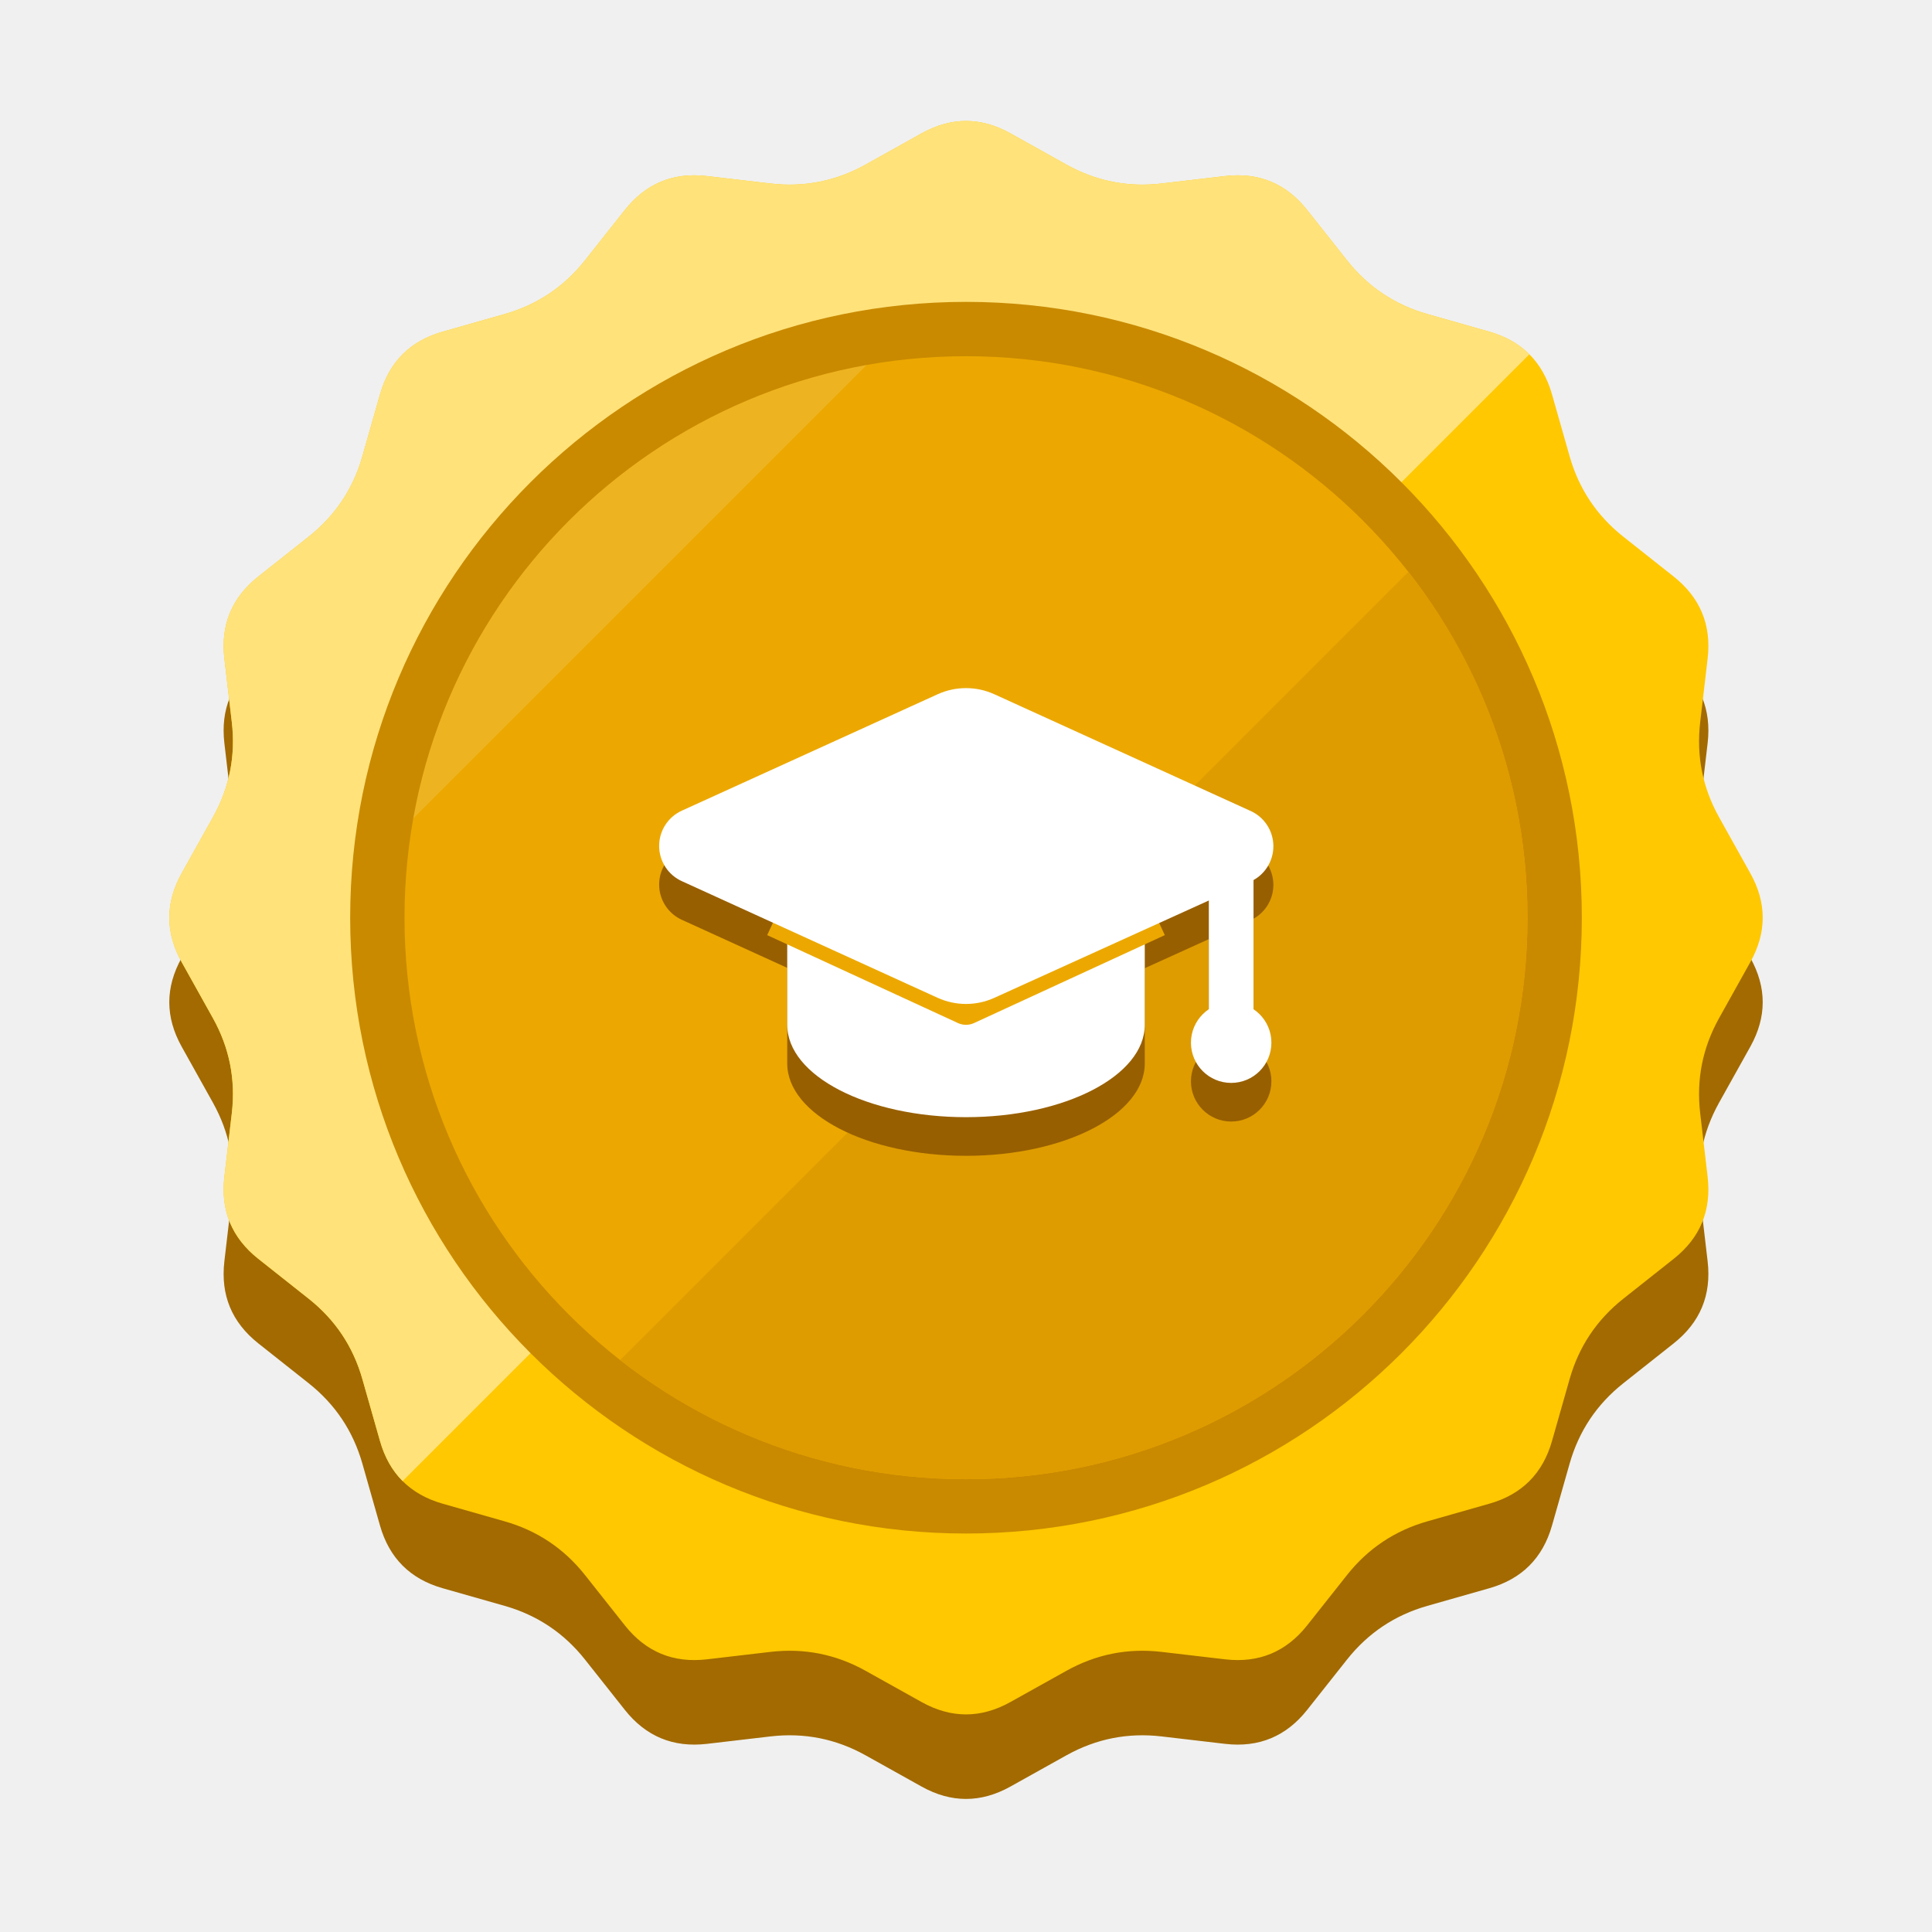
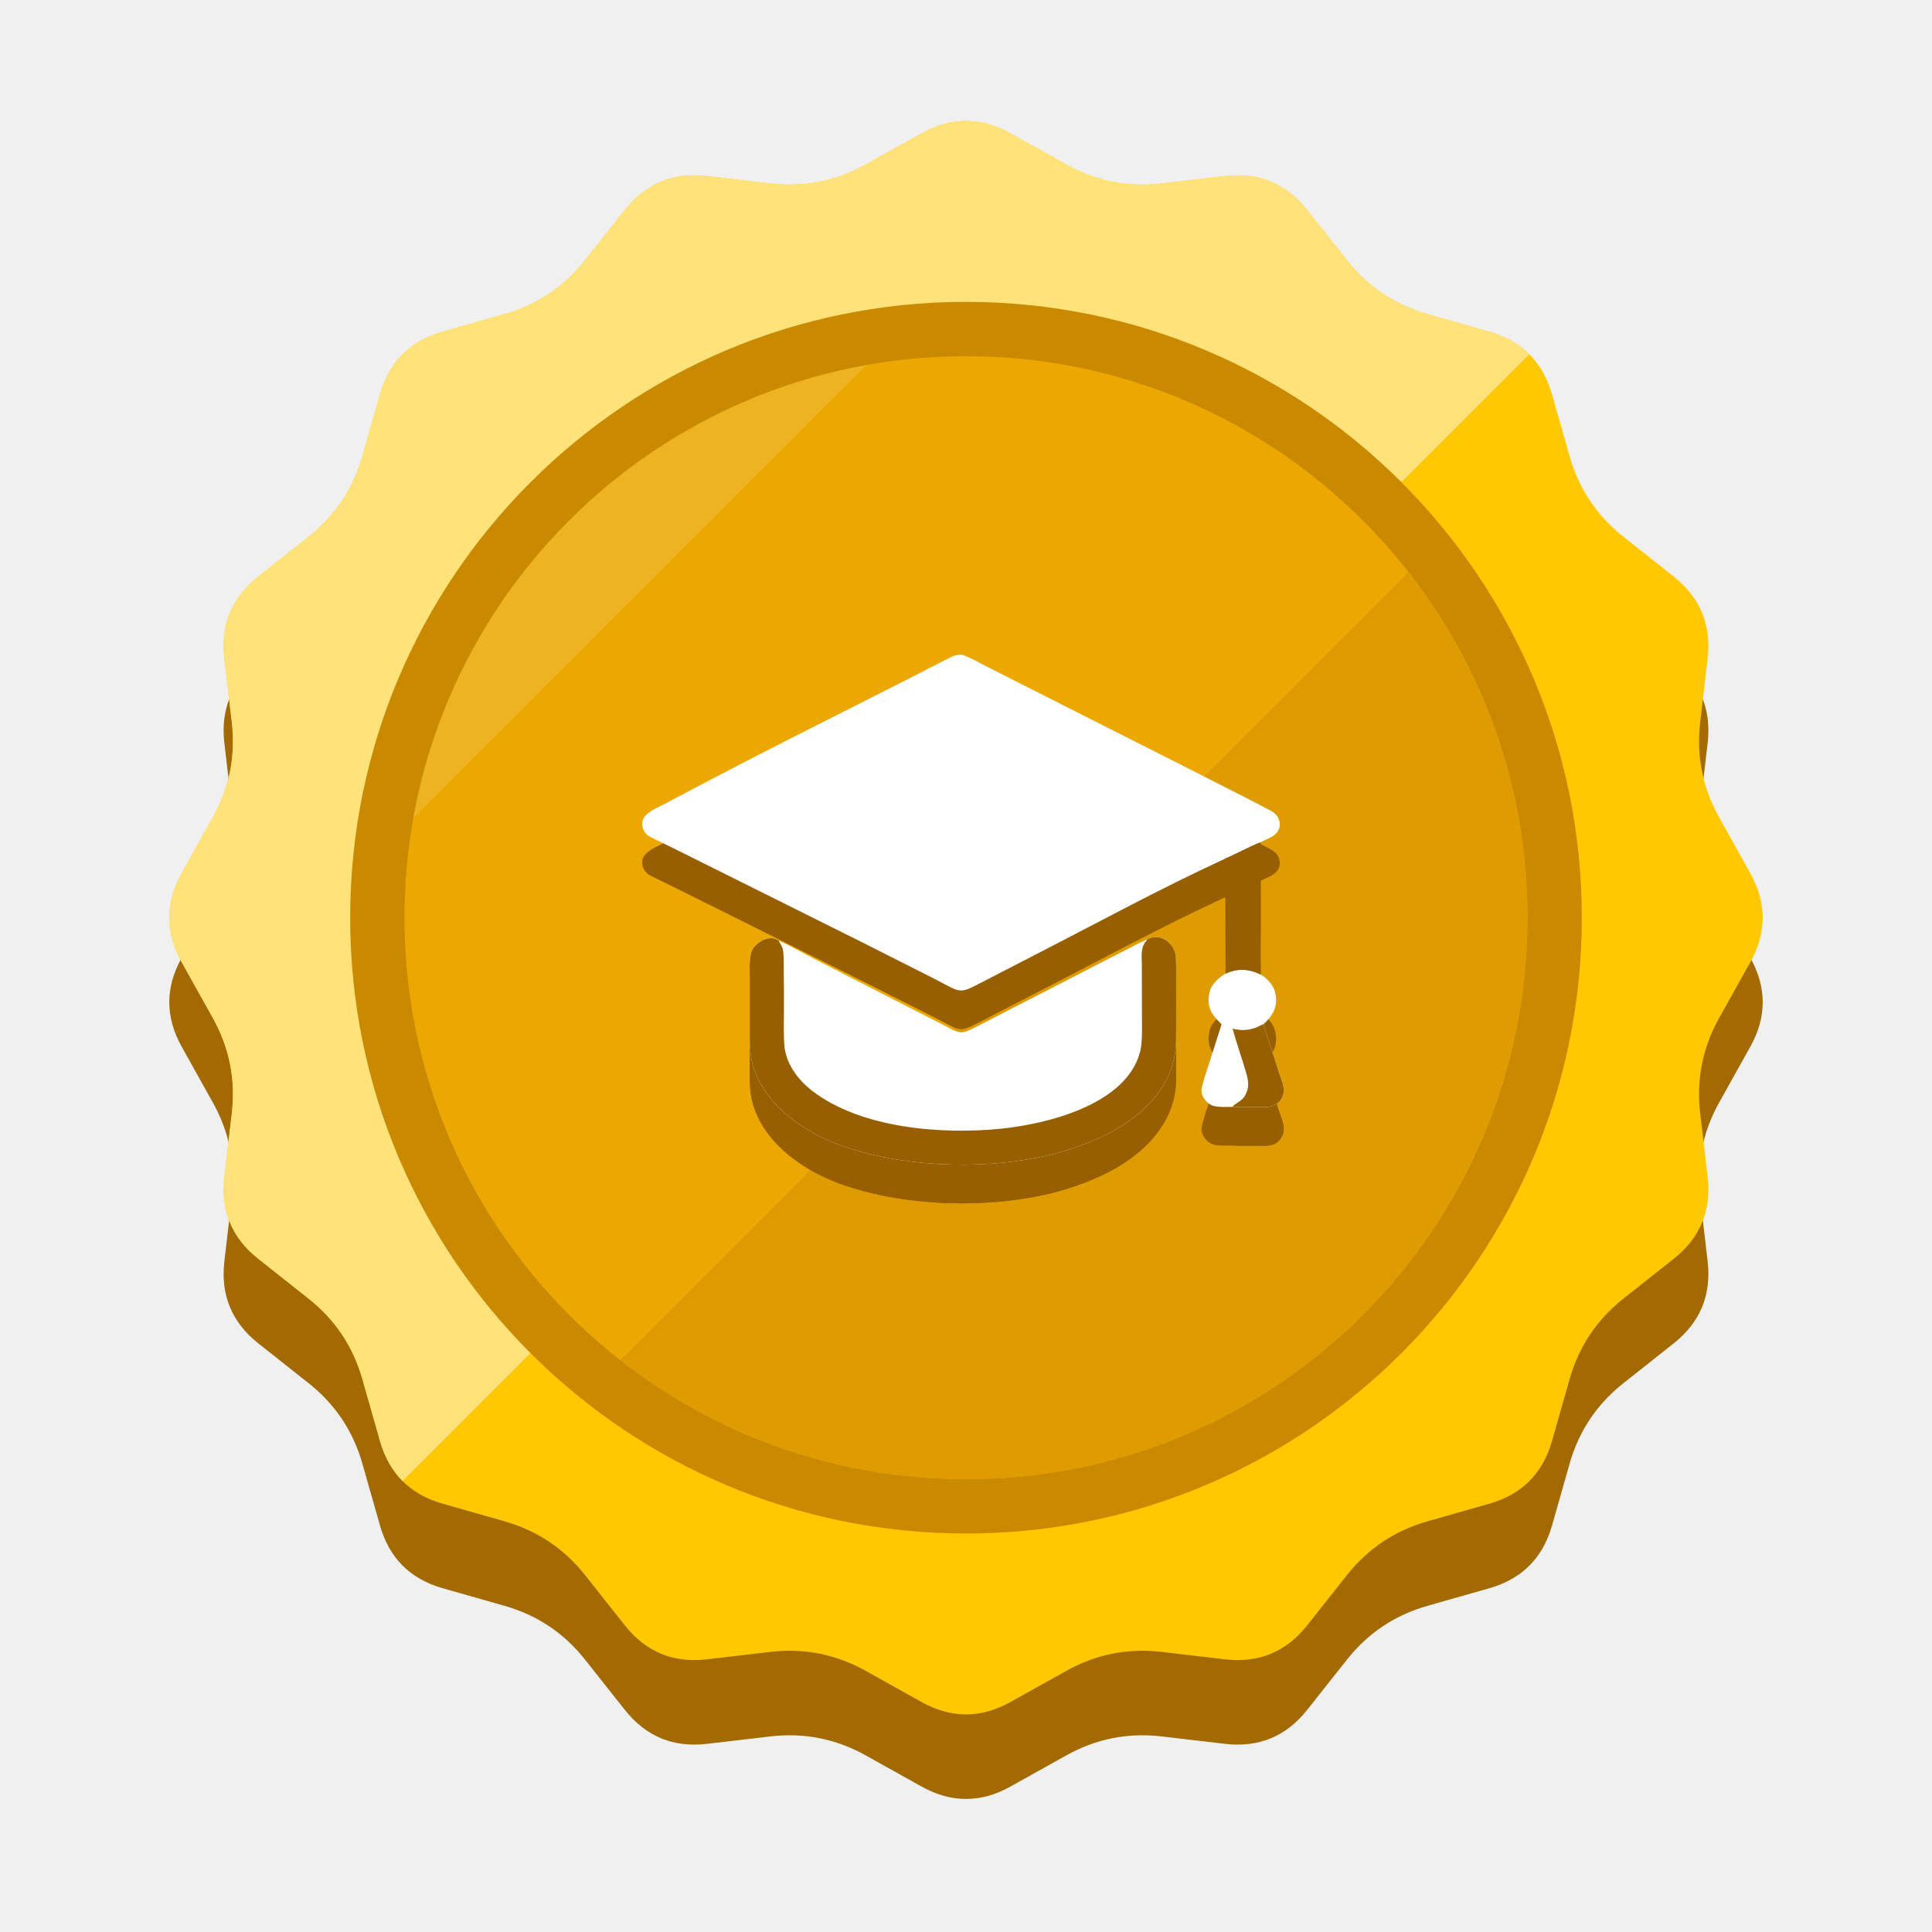
<svg xmlns="http://www.w3.org/2000/svg" viewBox="0 0 160 160" width="160" height="160">
  <defs>
    <clipPath id="A-examen-or-o">
      <path d="M76.33 11.04Q80.00 9.00 83.67 11.04L88.33 13.64Q92.00 15.68 96.17 15.20L101.47 14.58Q105.64 14.10 108.25 17.39L111.56 21.57Q114.17 24.86 118.21 26.01L123.34 27.47Q127.38 28.62 128.53 32.66L129.99 37.79Q131.14 41.83 134.43 44.44L138.61 47.75Q141.90 50.36 141.42 54.53L140.80 59.83Q140.32 64.00 142.36 67.67L144.96 72.33Q147.00 76.00 144.96 79.67L142.36 84.33Q140.32 88.00 140.80 92.17L141.42 97.47Q141.90 101.64 138.61 104.25L134.43 107.56Q131.14 110.17 129.99 114.21L128.53 119.34Q127.38 123.38 123.34 124.53L118.21 125.99Q114.17 127.14 111.56 130.43L108.25 134.61Q105.64 137.90 101.47 137.42L96.17 136.80Q92.00 136.32 88.33 138.36L83.67 140.96Q80.00 143.00 76.33 140.96L71.67 138.36Q68.00 136.32 63.83 136.80L58.53 137.42Q54.36 137.90 51.75 134.61L48.44 130.43Q45.83 127.14 41.79 125.99L36.66 124.53Q32.62 123.38 31.47 119.34L30.01 114.21Q28.86 110.17 25.57 107.56L21.39 104.25Q18.10 101.64 18.58 97.47L19.20 92.17Q19.68 88.00 17.64 84.33L15.04 79.67Q13.00 76.00 15.04 72.33L17.64 67.67Q19.68 64.00 19.20 59.83L18.58 54.53Q18.10 50.36 21.39 47.75L25.57 44.44Q28.86 41.83 30.01 37.79L31.47 32.66Q32.62 28.62 36.66 27.47L41.79 26.01Q45.83 24.86 48.44 21.57L51.75 17.39Q54.36 14.10 58.53 14.58L63.83 15.20Q68.00 15.68 71.67 13.64Z" />
    </clipPath>
    <clipPath id="A-examen-or-f">
      <circle cx="80" cy="76" r="46.5" />
    </clipPath>
  </defs>
  <g fill="#A26A00" transform="translate(0 7)">
    <path d="M76.33 11.04Q80.00 9.00 83.67 11.04L88.33 13.64Q92.00 15.68 96.17 15.20L101.47 14.58Q105.64 14.10 108.25 17.39L111.56 21.57Q114.17 24.86 118.21 26.01L123.34 27.47Q127.38 28.62 128.53 32.66L129.99 37.79Q131.14 41.83 134.43 44.44L138.61 47.75Q141.90 50.36 141.42 54.53L140.80 59.83Q140.32 64.00 142.36 67.67L144.96 72.33Q147.00 76.00 144.96 79.67L142.36 84.33Q140.32 88.00 140.80 92.17L141.42 97.47Q141.90 101.64 138.61 104.25L134.43 107.56Q131.14 110.17 129.99 114.21L128.53 119.34Q127.38 123.38 123.34 124.53L118.21 125.99Q114.17 127.14 111.56 130.43L108.25 134.61Q105.64 137.90 101.47 137.42L96.17 136.80Q92.00 136.32 88.33 138.36L83.67 140.96Q80.00 143.00 76.33 140.96L71.67 138.36Q68.00 136.32 63.83 136.80L58.53 137.42Q54.36 137.90 51.75 134.61L48.44 130.43Q45.83 127.14 41.79 125.99L36.66 124.53Q32.62 123.38 31.47 119.34L30.01 114.21Q28.86 110.17 25.57 107.56L21.39 104.25Q18.10 101.64 18.58 97.47L19.20 92.17Q19.68 88.00 17.64 84.33L15.04 79.67Q13.00 76.00 15.04 72.33L17.64 67.67Q19.68 64.00 19.20 59.83L18.58 54.53Q18.10 50.36 21.39 47.75L25.57 44.44Q28.86 41.83 30.01 37.79L31.47 32.66Q32.62 28.62 36.66 27.47L41.79 26.01Q45.83 24.86 48.44 21.57L51.75 17.39Q54.36 14.10 58.53 14.58L63.83 15.20Q68.00 15.68 71.67 13.64Z" />
  </g>
  <g fill="#FFC800">
    <path d="M76.33 11.04Q80.00 9.00 83.67 11.04L88.33 13.64Q92.00 15.68 96.17 15.20L101.47 14.58Q105.64 14.10 108.25 17.39L111.56 21.57Q114.17 24.86 118.21 26.01L123.34 27.47Q127.38 28.62 128.53 32.66L129.99 37.79Q131.14 41.83 134.43 44.44L138.61 47.75Q141.90 50.36 141.42 54.53L140.80 59.83Q140.32 64.00 142.36 67.67L144.96 72.33Q147.00 76.00 144.96 79.67L142.36 84.33Q140.32 88.00 140.80 92.17L141.42 97.47Q141.90 101.64 138.61 104.25L134.43 107.56Q131.14 110.17 129.99 114.21L128.53 119.34Q127.38 123.38 123.34 124.53L118.21 125.99Q114.17 127.14 111.56 130.43L108.25 134.61Q105.64 137.90 101.47 137.42L96.17 136.80Q92.00 136.32 88.33 138.36L83.67 140.96Q80.00 143.00 76.33 140.96L71.67 138.36Q68.00 136.32 63.83 136.80L58.53 137.42Q54.36 137.90 51.75 134.61L48.44 130.43Q45.83 127.14 41.79 125.99L36.66 124.53Q32.62 123.38 31.47 119.34L30.01 114.21Q28.86 110.17 25.57 107.56L21.39 104.25Q18.10 101.64 18.58 97.47L19.20 92.17Q19.68 88.00 17.64 84.33L15.04 79.67Q13.00 76.00 15.04 72.33L17.64 67.67Q19.68 64.00 19.20 59.83L18.58 54.53Q18.10 50.36 21.39 47.75L25.57 44.44Q28.86 41.83 30.01 37.79L31.47 32.66Q32.62 28.62 36.66 27.47L41.79 26.01Q45.83 24.86 48.44 21.57L51.75 17.39Q54.36 14.10 58.53 14.58L63.83 15.20Q68.00 15.68 71.67 13.64Z" />
  </g>
  <g fill="#FFE27A" clip-path="url(#A-examen-or-o)">
    <polygon points="480,-324 -320,476 -320,-324" />
  </g>
  <g fill="#C98A00">
    <circle cx="80" cy="76" r="51" />
  </g>
  <g fill="#ECA800">
    <circle cx="80" cy="76" r="46.5" />
  </g>
  <g fill="#DE9C00" clip-path="url(#A-examen-or-f)">
    <polygon points="480,-316 -320,484 480,476" />
  </g>
  <g fill="#FFFFFF" fill-opacity="0.13" clip-path="url(#A-examen-or-f)">
    <polygon points="20,70 74,16 86,16 20,82" />
  </g>
-   <g fill="#985F00" stroke="#985F00" stroke-width="0" transform="translate(50.39 48.59) scale(2.4675)">
-     <path d="M6 12.2V16a6 3.1 0 0 0 12 0V12.2z" />
-     <path d="M21.42 10.922a1 1 0 0 0-.019-1.838L12.83 5.18a2 2 0 0 0-1.66 0L2.6 9.08a1 1 0 0 0 0 1.832l8.57 3.908a2 2 0 0 0 1.66 0z" stroke-width="0.6" stroke-linejoin="round" />
-     <path d="M20.9 10.4v5.4" fill="none" stroke="#985F00" stroke-width="1.5" stroke-linecap="round" />
-     <circle cx="20.9" cy="16.6" r="1.35" />
+   <g fill="#985F00" transform="translate(47 46.2) scale(0.0645)">
+     <path d="M844.532 435.779C762.645 473.351 680.825 518.022 600.409 559.238L543.978 588.329C498.608 611.565 510.623 609.906 467.205 588.142L377.176 542.684L173.364 441.068C150.868 429.819 128.295 418.615 105.698 407.612C98.456 403.893 94.469 395.044 96.32 387.245C98.86 376.54 116.292 370.033 125.604 365.102L165.788 343.802C218.07 316.37 270.576 289.365 323.299 262.79L440.815 203.416C458.394 194.532 475.891 185.025 493.607 176.455C496.881 174.871 504.04 173 507.294 174.153C516.978 177.583 527.175 183.554 536.416 188.179L612.001 226.484L812.507 327.848L877.301 360.894C885.83 365.324 894.463 369.628 902.892 374.239C906.71 376.327 910.231 379.1 912.281 383.032C914.522 387.248 915.253 392.374 913.733 396.945C911.83 402.669 906.844 406.632 901.544 409.107C897.656 410.922 893.781 412.754 889.974 414.747C875.063 420.596 859.494 429.324 844.532 435.779Z" />
+     <path d="M743.803 539.721C761.226 529.859 780.178 544.668 781.171 562.769C781.552 569.724 781.462 576.542 781.463 583.5L781.464 618.516L781.448 654.282C781.435 674.089 781.699 686.842 774.957 706.06C761.451 744.559 725.604 773.741 689.748 791.086C669.811 800.664 649.026 808.368 627.664 814.1C544.167 836.008 438.453 833.539 356.334 805.882C312.442 791.099 265.65 761.855 244.934 718.911C234.365 697.004 233.996 682.546 233.989 658.915L233.987 627.558L233.972 588.424C233.968 578.368 233.199 566.526 235.724 556.818C239.094 543.862 259.724 532.038 271.1 541.135C284.629 546.607 301.715 556.84 315.066 563.612L446.748 631.022L479.09 647.55C506.007 661.308 503.016 663.113 530.035 649.02L559.493 633.88L670.389 576.882C684.757 569.388 699.175 561.99 713.641 554.687C723.881 549.427 733.173 544.194 743.803 539.721Z" />
+     <path d="M844.864 583.437C860.459 576.281 875.136 577.109 890.244 584.76C897.995 589.086 906.062 598.001 908.306 606.706C913.087 625.255 906.373 636.01 893.792 648.341C894.423 653.697 898.689 664.574 900.572 670.328L913.887 711.538C917.939 723.722 923.904 734.697 914.938 746.498C906.53 757.563 892.415 754.433 880.059 754.688C871.624 754.862 862.23 754.851 853.835 754.529C846.192 754.583 836.593 755.215 829.398 753.253C820.864 750.922 812.561 740.374 814.172 731.32C815.823 722.048 819.521 712.019 822.386 703.018L839.796 648.416C827.085 636.483 820.334 626.523 824.192 608.041C826.546 596.764 835.471 589.27 844.864 583.437Z" />
+     <path d="M743.803 539.721C761.226 529.859 780.178 544.668 781.171 562.769C781.552 569.724 781.462 576.542 781.463 583.5L781.464 618.516L781.448 654.282C781.435 674.089 781.699 686.842 774.957 706.06C761.451 744.559 725.604 773.741 689.748 791.086C669.811 800.664 649.026 808.368 627.664 814.1C544.167 836.008 438.453 833.539 356.334 805.882C312.442 791.099 265.65 761.855 244.934 718.911C234.365 697.004 233.996 682.546 233.989 658.915L233.987 627.558L233.972 588.424C233.968 578.368 233.199 566.526 235.724 556.818C239.094 543.862 259.724 532.038 271.1 541.135C272.565 544.589 275.695 548.065 276.518 552.555C278.091 561.138 277.522 571.394 277.637 580.25C277.914 598.221 277.987 616.194 277.855 634.167C277.739 647.269 277.375 662.355 278.383 675.303C280.217 698.844 295.515 719.55 314.028 733.831C376.685 782.164 480.237 790.22 556.063 782.598C616.466 776.526 718.415 751.299 735.364 683.01C738.415 670.719 737.516 648.838 737.504 635.28L737.436 573.148C737.421 562.217 735.446 550.229 742.591 542.089C743.425 541.139 743.657 540.982 743.803 539.721Z" />
+     <path d="M893.792 648.341C894.423 653.697 898.689 664.574 900.572 670.328L913.887 711.538C917.939 723.722 923.904 734.697 914.938 746.498C906.53 757.563 892.415 754.433 880.059 754.688C871.624 754.862 862.23 754.851 853.835 754.529C856.157 750.239 865.972 747.495 869.82 740.02C875.996 729.324 874.322 720.822 870.991 709.583C865.529 691.152 859.094 672.692 853.911 654.113C864.625 656.619 873.672 656.671 884.118 652.662C887.497 651.366 890.283 649.252 893.792 648.341Z" />
+     <path d="M889.974 414.747L889.969 523.833C889.983 542.759 889.399 566.158 890.244 584.76C875.136 577.109 860.459 576.281 844.864 583.437C845.563 552.379 844.662 519.233 844.726 487.834L844.869 454.729C844.895 449.898 845.196 440.134 844.532 435.779C859.494 429.324 875.063 420.596 889.974 414.747Z" />
  </g>
-   <g transform="translate(50.39 45.39) scale(2.4675)">
-     <g fill="#FFFFFF" stroke="#FFFFFF" stroke-width="0">
-       <path d="M6 12.2V16a6 3.1 0 0 0 12 0V12.2z" />
+   <g transform="translate(47 43) scale(0.0645)">
+     <g fill="#FFFFFF">
+       <path d="M844.532 435.779C762.645 473.351 680.825 518.022 600.409 559.238L543.978 588.329C498.608 611.565 510.623 609.906 467.205 588.142L377.176 542.684L173.364 441.068C150.868 429.819 128.295 418.615 105.698 407.612C98.456 403.893 94.469 395.044 96.32 387.245C98.86 376.54 116.292 370.033 125.604 365.102L165.788 343.802C218.07 316.37 270.576 289.365 323.299 262.79L440.815 203.416C458.394 194.532 475.891 185.025 493.607 176.455C496.881 174.871 504.04 173 507.294 174.153C516.978 177.583 527.175 183.554 536.416 188.179L612.001 226.484L812.507 327.848L877.301 360.894C885.83 365.324 894.463 369.628 902.892 374.239C906.71 376.327 910.231 379.1 912.281 383.032C914.522 387.248 915.253 392.374 913.733 396.945C911.83 402.669 906.844 406.632 901.544 409.107C897.656 410.922 893.781 412.754 889.974 414.747C875.063 420.596 859.494 429.324 844.532 435.779Z" />
+       <path d="M743.803 539.721C761.226 529.859 780.178 544.668 781.171 562.769C781.552 569.724 781.462 576.542 781.463 583.5L781.464 618.516L781.448 654.282C781.435 674.089 781.699 686.842 774.957 706.06C761.451 744.559 725.604 773.741 689.748 791.086C669.811 800.664 649.026 808.368 627.664 814.1C544.167 836.008 438.453 833.539 356.334 805.882C312.442 791.099 265.65 761.855 244.934 718.911C234.365 697.004 233.996 682.546 233.989 658.915L233.987 627.558L233.972 588.424C233.968 578.368 233.199 566.526 235.724 556.818C239.094 543.862 259.724 532.038 271.1 541.135C284.629 546.607 301.715 556.84 315.066 563.612L446.748 631.022L479.09 647.55C506.007 661.308 503.016 663.113 530.035 649.02L559.493 633.88L670.389 576.882C684.757 569.388 699.175 561.99 713.641 554.687C723.881 549.427 733.173 544.194 743.803 539.721Z" />
+       <path d="M844.864 583.437C860.459 576.281 875.136 577.109 890.244 584.76C897.995 589.086 906.062 598.001 908.306 606.706C913.087 625.255 906.373 636.01 893.792 648.341C894.423 653.697 898.689 664.574 900.572 670.328L913.887 711.538C917.939 723.722 923.904 734.697 914.938 746.498C906.53 757.563 892.415 754.433 880.059 754.688C871.624 754.862 862.23 754.851 853.835 754.529C846.192 754.583 836.593 755.215 829.398 753.253C820.864 750.922 812.561 740.374 814.172 731.32C815.823 722.048 819.521 712.019 822.386 703.018L839.796 648.416C827.085 636.483 820.334 626.523 824.192 608.041C826.546 596.764 835.471 589.27 844.864 583.437Z" />
    </g>
-     <path d="M5.6 12.4l6.4 2.95 6.4-2.95" fill="none" stroke="#ECA800" stroke-width="1.3" stroke-linejoin="round" />
-     <g fill="#FFFFFF" stroke="#FFFFFF" stroke-width="0">
-       <path d="M21.42 10.922a1 1 0 0 0-.019-1.838L12.83 5.18a2 2 0 0 0-1.66 0L2.6 9.08a1 1 0 0 0 0 1.832l8.57 3.908a2 2 0 0 0 1.66 0z" stroke-width="0.6" stroke-linejoin="round" />
-     </g>
-     <g fill="#FFFFFF" stroke="#FFFFFF" stroke-width="0">
-       <path d="M20.9 10.4v5.4" fill="none" stroke="#FFFFFF" stroke-width="1.5" stroke-linecap="round" />
-     </g>
-     <g fill="#FFFFFF" stroke="#FFFFFF" stroke-width="0">
-       <circle cx="20.9" cy="16.6" r="1.35" />
-     </g>
+     <path fill="#985F00" d="M743.803 539.721C761.226 529.859 780.178 544.668 781.171 562.769C781.552 569.724 781.462 576.542 781.463 583.5L781.464 618.516L781.448 654.282C781.435 674.089 781.699 686.842 774.957 706.06C761.451 744.559 725.604 773.741 689.748 791.086C669.811 800.664 649.026 808.368 627.664 814.1C544.167 836.008 438.453 833.539 356.334 805.882C312.442 791.099 265.65 761.855 244.934 718.911C234.365 697.004 233.996 682.546 233.989 658.915L233.987 627.558L233.972 588.424C233.968 578.368 233.199 566.526 235.724 556.818C239.094 543.862 259.724 532.038 271.1 541.135C272.565 544.589 275.695 548.065 276.518 552.555C278.091 561.138 277.522 571.394 277.637 580.25C277.914 598.221 277.987 616.194 277.855 634.167C277.739 647.269 277.375 662.355 278.383 675.303C280.217 698.844 295.515 719.55 314.028 733.831C376.685 782.164 480.237 790.22 556.063 782.598C616.466 776.526 718.415 751.299 735.364 683.01C738.415 670.719 737.516 648.838 737.504 635.28L737.436 573.148C737.421 562.217 735.446 550.229 742.591 542.089C743.425 541.139 743.657 540.982 743.803 539.721Z" />
+     <path fill="#985F00" d="M893.792 648.341C894.423 653.697 898.689 664.574 900.572 670.328L913.887 711.538C917.939 723.722 923.904 734.697 914.938 746.498C906.53 757.563 892.415 754.433 880.059 754.688C871.624 754.862 862.23 754.851 853.835 754.529C856.157 750.239 865.972 747.495 869.82 740.02C875.996 729.324 874.322 720.822 870.991 709.583C865.529 691.152 859.094 672.692 853.911 654.113C864.625 656.619 873.672 656.671 884.118 652.662C887.497 651.366 890.283 649.252 893.792 648.341Z" />
+     <path fill="#985F00" d="M889.974 414.747L889.969 523.833C889.983 542.759 889.399 566.158 890.244 584.76C875.136 577.109 860.459 576.281 844.864 583.437C845.563 552.379 844.662 519.233 844.726 487.834L844.869 454.729C844.895 449.898 845.196 440.134 844.532 435.779C859.494 429.324 875.063 420.596 889.974 414.747Z" />
  </g>
</svg>
